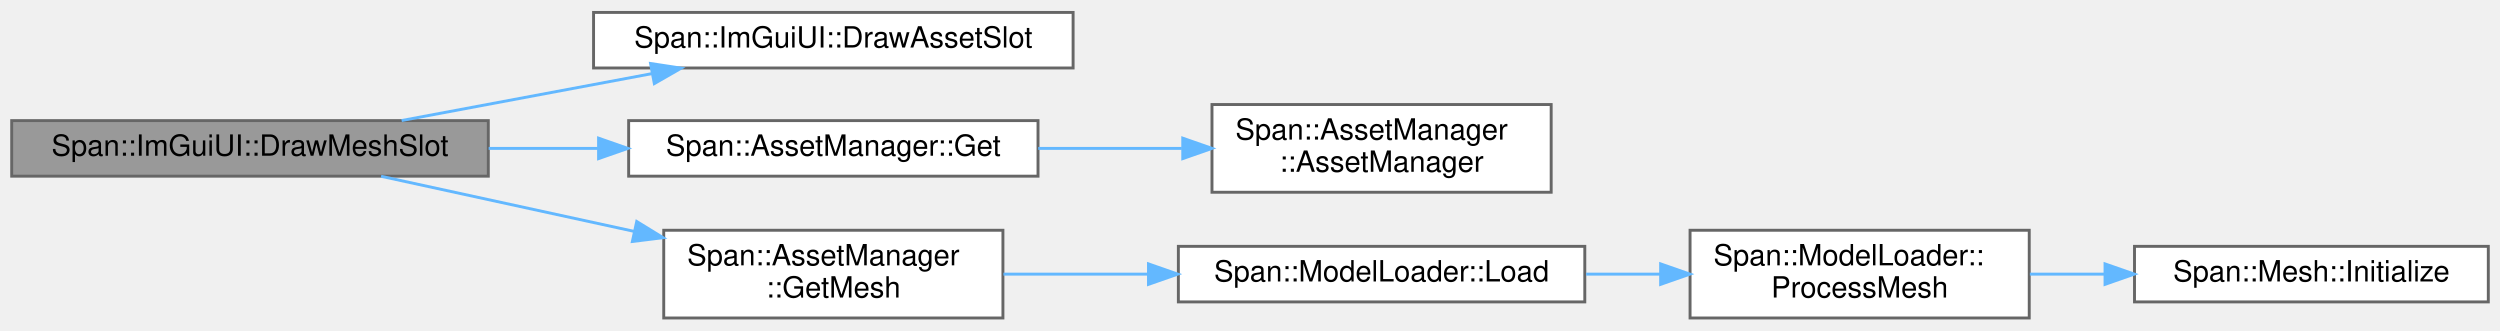
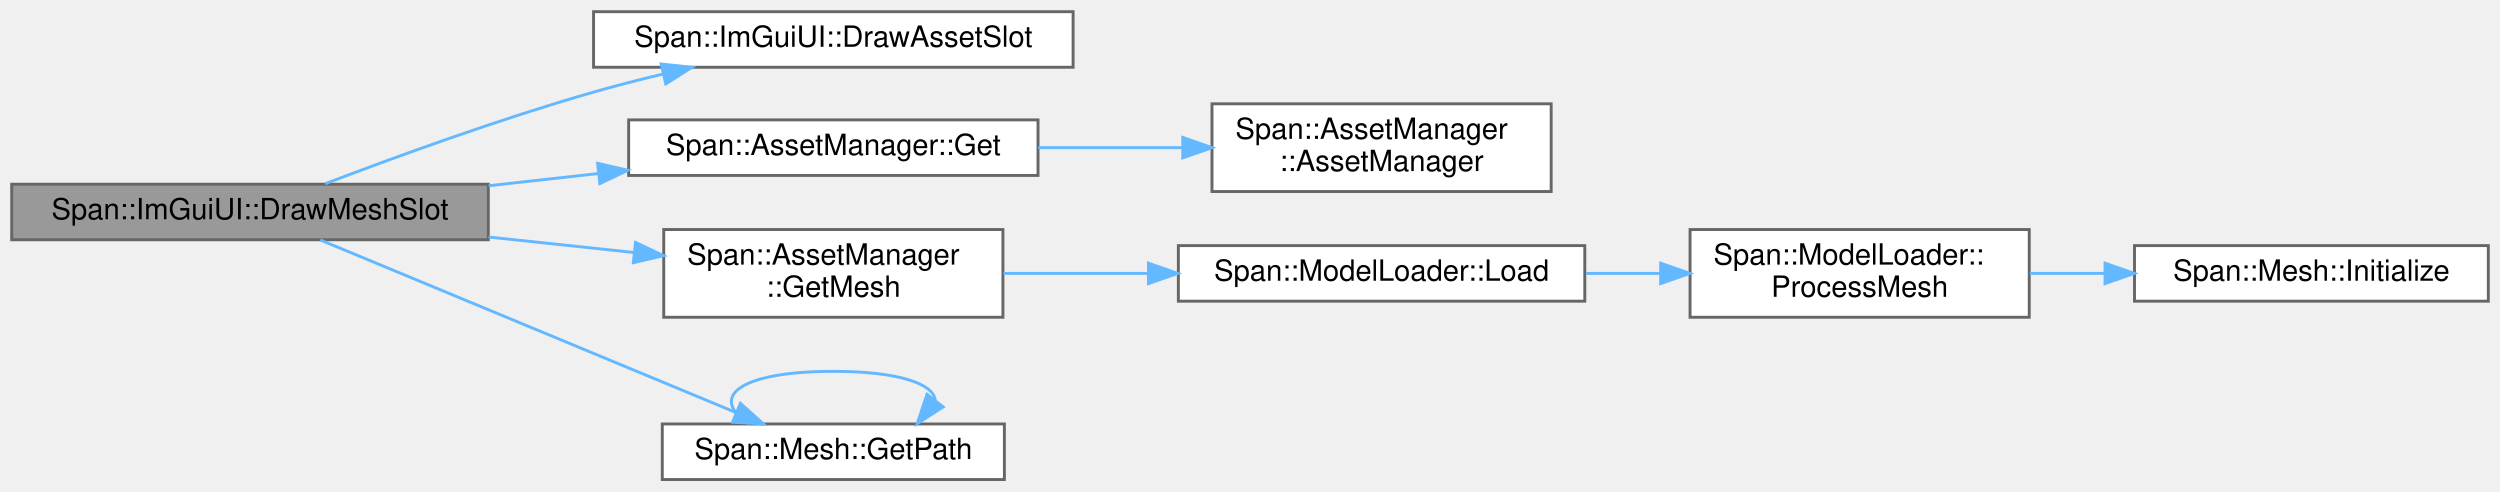
- <svg xmlns="http://www.w3.org/2000/svg" xmlns:xlink="http://www.w3.org/1999/xlink" width="855pt" height="113pt" viewBox="0.00 0.00 855.00 112.50">
-   <g id="graph0" class="graph" transform="scale(1 1) rotate(0) translate(4 108.5)">
+ <svg xmlns="http://www.w3.org/2000/svg" xmlns:xlink="http://www.w3.org/1999/xlink" width="855pt" height="168pt" viewBox="0.00 0.00 855.00 168.00">
+   <g id="graph0" class="graph" transform="scale(1 1) rotate(0) translate(4 164)">
    <g id="Node000001" class="node">
      <g id="a_Node000001">
        <a xlink:title=" ">
-           <polygon fill="#999999" stroke="#666666" points="163,-67.5 0,-67.5 0,-48.5 163,-48.5 163,-67.5" />
-           <text text-anchor="middle" x="81.5" y="-55.5" font-family="Helvetica,sans-Serif" font-size="10.00">Span::ImGuiUI::DrawMeshSlot</text>
+           <polygon fill="#999999" stroke="#666666" points="163,-101 0,-101 0,-82 163,-82 163,-101" />
+           <text text-anchor="middle" x="81.5" y="-89" font-family="Helvetica,sans-Serif" font-size="10.00">Span::ImGuiUI::DrawMeshSlot</text>
        </a>
      </g>
    </g>
    <g id="Node000002" class="node">
      <g id="a_Node000002">
        <a xlink:href="classSpan_1_1ImGuiUI.html#af4f70d3b7fa39f14dc7c78a4ec3d83dc" target="_top" xlink:title="アセット選択用スロットを描画し、D&amp;Dを受け入れる汎用ヘルパー">
-           <polygon fill="white" stroke="#666666" points="363,-104.5 199,-104.5 199,-85.5 363,-85.5 363,-104.5" />
-           <text text-anchor="middle" x="281" y="-92.5" font-family="Helvetica,sans-Serif" font-size="10.00">Span::ImGuiUI::DrawAssetSlot</text>
+           <polygon fill="white" stroke="#666666" points="363,-160 199,-160 199,-141 363,-141 363,-160" />
+           <text text-anchor="middle" x="281" y="-148" font-family="Helvetica,sans-Serif" font-size="10.00">Span::ImGuiUI::DrawAssetSlot</text>
        </a>
      </g>
    </g>
    <g id="edge1_Node000001_Node000002" class="edge">
      <g id="a_edge1_Node000001_Node000002">
        <a xlink:title=" ">
-           <path fill="none" stroke="#63b8ff" d="M133.36,-67.53C159.52,-72.43 191.6,-78.44 219.07,-83.59" />
-           <polygon fill="#63b8ff" stroke="#63b8ff" points="218.49,-87.04 228.97,-85.44 219.78,-80.16 218.49,-87.04" />
+           <path fill="none" stroke="#63b8ff" d="M107.22,-101.17C130.61,-110.09 166.84,-123.3 199,-132.5 206.68,-134.7 214.83,-136.79 222.9,-138.71" />
+           <polygon fill="#63b8ff" stroke="#63b8ff" points="222.11,-142.12 232.65,-140.98 223.7,-135.3 222.11,-142.12" />
        </a>
      </g>
    </g>
    <g id="Node000003" class="node">
      <g id="a_Node000003">
        <a xlink:href="classSpan_1_1AssetManager.html#a8b80e59ea529e23c8c8f5280d136fbf0" target="_top" xlink:title="シングルトンインスタンスを取得します。">
-           <polygon fill="white" stroke="#666666" points="351,-67.5 211,-67.5 211,-48.5 351,-48.5 351,-67.5" />
-           <text text-anchor="middle" x="281" y="-55.5" font-family="Helvetica,sans-Serif" font-size="10.00">Span::AssetManager::Get</text>
+           <polygon fill="white" stroke="#666666" points="351,-123 211,-123 211,-104 351,-104 351,-123" />
+           <text text-anchor="middle" x="281" y="-111" font-family="Helvetica,sans-Serif" font-size="10.00">Span::AssetManager::Get</text>
        </a>
      </g>
    </g>
    <g id="edge2_Node000001_Node000003" class="edge">
      <g id="a_edge2_Node000001_Node000003">
        <a xlink:title=" ">
-           <path fill="none" stroke="#63b8ff" d="M163.12,-58C175.45,-58 188.17,-58 200.48,-58" />
-           <polygon fill="#63b8ff" stroke="#63b8ff" points="200.71,-61.5 210.71,-58 200.71,-54.5 200.71,-61.5" />
+           <path fill="none" stroke="#63b8ff" d="M163.12,-100.48C175.45,-101.85 188.17,-103.27 200.48,-104.64" />
+           <polygon fill="#63b8ff" stroke="#63b8ff" points="200.38,-108.15 210.71,-105.78 201.15,-101.2 200.38,-108.15" />
        </a>
      </g>
    </g>
    <g id="Node000005" class="node">
      <g id="a_Node000005">
        <a xlink:href="classSpan_1_1AssetManager.html#ade6d0e8b7b3467e28cfd5af72896c89b" target="_top" xlink:title="メッシュデータを取得します (キャッシュ対応)。">
-           <polygon fill="white" stroke="#666666" points="339,-30 223,-30 223,0 339,0 339,-30" />
-           <text text-anchor="start" x="231" y="-18" font-family="Helvetica,sans-Serif" font-size="10.00">Span::AssetManager</text>
-           <text text-anchor="middle" x="281" y="-7" font-family="Helvetica,sans-Serif" font-size="10.00">::GetMesh</text>
+           <polygon fill="white" stroke="#666666" points="339,-85.5 223,-85.5 223,-55.5 339,-55.5 339,-85.5" />
+           <text text-anchor="start" x="231" y="-73.5" font-family="Helvetica,sans-Serif" font-size="10.00">Span::AssetManager</text>
+           <text text-anchor="middle" x="281" y="-62.5" font-family="Helvetica,sans-Serif" font-size="10.00">::GetMesh</text>
        </a>
      </g>
    </g>
    <g id="edge4_Node000001_Node000005" class="edge">
      <g id="a_edge4_Node000001_Node000005">
        <a xlink:title=" ">
-           <path fill="none" stroke="#63b8ff" d="M126.33,-48.46C151.75,-42.92 184.28,-35.84 212.86,-29.62" />
-           <polygon fill="#63b8ff" stroke="#63b8ff" points="213.76,-33 222.78,-27.46 212.27,-26.16 213.76,-33" />
+           <path fill="none" stroke="#63b8ff" d="M163.12,-82.93C179.56,-81.18 196.71,-79.36 212.64,-77.66" />
+           <polygon fill="#63b8ff" stroke="#63b8ff" points="213.34,-81.11 222.91,-76.57 212.6,-74.15 213.34,-81.11" />
+         </a>
+       </g>
+     </g>
+     <g id="Node000009" class="node">
+       <g id="a_Node000009">
+         <a xlink:href="classSpan_1_1Mesh.html#a7f60af0e137f58d6fdd35578b1063932" target="_top" xlink:title="パスの取得">
+           <polygon fill="white" stroke="#666666" points="339.5,-19 222.5,-19 222.5,0 339.5,0 339.5,-19" />
+           <text text-anchor="middle" x="281" y="-7" font-family="Helvetica,sans-Serif" font-size="10.00">Span::Mesh::GetPath</text>
+         </a>
+       </g>
+     </g>
+     <g id="edge8_Node000001_Node000009" class="edge">
+       <g id="a_edge8_Node000001_Node000009">
+         <a xlink:title=" ">
+           <path fill="none" stroke="#63b8ff" d="M105.54,-81.93C140.7,-67.34 207.85,-39.45 247.81,-22.87" />
+           <polygon fill="#63b8ff" stroke="#63b8ff" points="249.21,-26.07 257.1,-19.01 246.53,-19.61 249.21,-26.07" />
        </a>
      </g>
    </g>
    <g id="Node000004" class="node">
      <g id="a_Node000004">
        <a xlink:href="classSpan_1_1AssetManager.html#a9d65496b728f9a4fef2a5334d5a8ad56" target="_top" xlink:title=" ">
-           <polygon fill="white" stroke="#666666" points="526.5,-73 410.5,-73 410.5,-43 526.5,-43 526.5,-73" />
-           <text text-anchor="start" x="418.5" y="-61" font-family="Helvetica,sans-Serif" font-size="10.00">Span::AssetManager</text>
-           <text text-anchor="middle" x="468.5" y="-50" font-family="Helvetica,sans-Serif" font-size="10.00">::AssetManager</text>
+           <polygon fill="white" stroke="#666666" points="526.5,-128.5 410.5,-128.5 410.5,-98.5 526.5,-98.5 526.5,-128.5" />
+           <text text-anchor="start" x="418.5" y="-116.5" font-family="Helvetica,sans-Serif" font-size="10.00">Span::AssetManager</text>
+           <text text-anchor="middle" x="468.5" y="-105.5" font-family="Helvetica,sans-Serif" font-size="10.00">::AssetManager</text>
        </a>
      </g>
    </g>
    <g id="edge3_Node000003_Node000004" class="edge">
      <g id="a_edge3_Node000003_Node000004">
        <a xlink:title=" ">
-           <path fill="none" stroke="#63b8ff" d="M351.07,-58C367.13,-58 384.2,-58 400.18,-58" />
-           <polygon fill="#63b8ff" stroke="#63b8ff" points="400.5,-61.5 410.5,-58 400.5,-54.5 400.5,-61.5" />
+           <path fill="none" stroke="#63b8ff" d="M351.07,-113.5C367.13,-113.5 384.2,-113.5 400.18,-113.5" />
+           <polygon fill="#63b8ff" stroke="#63b8ff" points="400.5,-117 410.5,-113.5 400.5,-110 400.5,-117" />
        </a>
      </g>
    </g>
    <g id="Node000006" class="node">
      <g id="a_Node000006">
        <a xlink:href="classSpan_1_1ModelLoader.html#a06a5d6e12254629efcd0d56c7a3c21c1" target="_top" xlink:title="モデルファイルをロードし、メッシュリストを返します">
-           <polygon fill="white" stroke="#666666" points="538,-24.5 399,-24.5 399,-5.5 538,-5.5 538,-24.5" />
-           <text text-anchor="middle" x="468.5" y="-12.5" font-family="Helvetica,sans-Serif" font-size="10.00">Span::ModelLoader::Load</text>
+           <polygon fill="white" stroke="#666666" points="538,-80 399,-80 399,-61 538,-61 538,-80" />
+           <text text-anchor="middle" x="468.5" y="-68" font-family="Helvetica,sans-Serif" font-size="10.00">Span::ModelLoader::Load</text>
        </a>
      </g>
    </g>
    <g id="edge5_Node000005_Node000006" class="edge">
      <g id="a_edge5_Node000005_Node000006">
        <a xlink:title=" ">
-           <path fill="none" stroke="#63b8ff" d="M339.17,-15C354.77,-15 371.96,-15 388.55,-15" />
-           <polygon fill="#63b8ff" stroke="#63b8ff" points="388.78,-18.5 398.78,-15 388.78,-11.5 388.78,-18.5" />
+           <path fill="none" stroke="#63b8ff" d="M339.17,-70.5C354.77,-70.5 371.96,-70.5 388.55,-70.5" />
+           <polygon fill="#63b8ff" stroke="#63b8ff" points="388.78,-74 398.78,-70.5 388.78,-67 388.78,-74" />
        </a>
      </g>
    </g>
    <g id="Node000007" class="node">
      <g id="a_Node000007">
        <a xlink:href="classSpan_1_1ModelLoader.html#a97659b329036caa77725af517d48f25a" target="_top" xlink:title=" ">
-           <polygon fill="white" stroke="#666666" points="690,-30 574,-30 574,0 690,0 690,-30" />
-           <text text-anchor="start" x="582" y="-18" font-family="Helvetica,sans-Serif" font-size="10.00">Span::ModelLoader::</text>
-           <text text-anchor="middle" x="632" y="-7" font-family="Helvetica,sans-Serif" font-size="10.00">ProcessMesh</text>
+           <polygon fill="white" stroke="#666666" points="690,-85.5 574,-85.5 574,-55.5 690,-55.5 690,-85.5" />
+           <text text-anchor="start" x="582" y="-73.5" font-family="Helvetica,sans-Serif" font-size="10.00">Span::ModelLoader::</text>
+           <text text-anchor="middle" x="632" y="-62.5" font-family="Helvetica,sans-Serif" font-size="10.00">ProcessMesh</text>
        </a>
      </g>
    </g>
    <g id="edge6_Node000006_Node000007" class="edge">
      <g id="a_edge6_Node000006_Node000007">
        <a xlink:title=" ">
-           <path fill="none" stroke="#63b8ff" d="M538.46,-15C546.87,-15 555.46,-15 563.84,-15" />
-           <polygon fill="#63b8ff" stroke="#63b8ff" points="563.94,-18.5 573.94,-15 563.94,-11.5 563.94,-18.5" />
+           <path fill="none" stroke="#63b8ff" d="M538.46,-70.5C546.87,-70.5 555.46,-70.5 563.84,-70.5" />
+           <polygon fill="#63b8ff" stroke="#63b8ff" points="563.94,-74 573.94,-70.5 563.94,-67 563.94,-74" />
        </a>
      </g>
    </g>
    <g id="Node000008" class="node">
      <g id="a_Node000008">
        <a xlink:href="classSpan_1_1Mesh.html#ae731b2ee0cf4e9bbfd30b70285a6688f" target="_top" xlink:title="頂点配列からメッシュを初期化します。">
-           <polygon fill="white" stroke="#666666" points="847,-24.5 726,-24.5 726,-5.5 847,-5.5 847,-24.5" />
-           <text text-anchor="middle" x="786.5" y="-12.5" font-family="Helvetica,sans-Serif" font-size="10.00">Span::Mesh::Initialize</text>
+           <polygon fill="white" stroke="#666666" points="847,-80 726,-80 726,-61 847,-61 847,-80" />
+           <text text-anchor="middle" x="786.5" y="-68" font-family="Helvetica,sans-Serif" font-size="10.00">Span::Mesh::Initialize</text>
        </a>
      </g>
    </g>
    <g id="edge7_Node000007_Node000008" class="edge">
      <g id="a_edge7_Node000007_Node000008">
        <a xlink:title=" ">
-           <path fill="none" stroke="#63b8ff" d="M690.22,-15C698.6,-15 707.31,-15 715.91,-15" />
-           <polygon fill="#63b8ff" stroke="#63b8ff" points="715.92,-18.5 725.92,-15 715.92,-11.5 715.92,-18.5" />
+           <path fill="none" stroke="#63b8ff" d="M690.22,-70.5C698.6,-70.5 707.31,-70.5 715.91,-70.5" />
+           <polygon fill="#63b8ff" stroke="#63b8ff" points="715.92,-74 725.92,-70.5 715.92,-67 715.92,-74" />
+         </a>
+       </g>
+     </g>
+     <g id="edge9_Node000009_Node000009" class="edge">
+       <g id="a_edge9_Node000009_Node000009">
+         <a xlink:title=" ">
+           <path fill="none" stroke="#63b8ff" d="M252.33,-19.08C238.39,-27.73 247.94,-37 281,-37 303.73,-37 315.35,-32.62 315.86,-27.07" />
+           <polygon fill="#63b8ff" stroke="#63b8ff" points="318.56,-24.84 309.67,-19.08 313.03,-29.13 318.56,-24.84" />
        </a>
      </g>
    </g>
  </g>
</svg>
